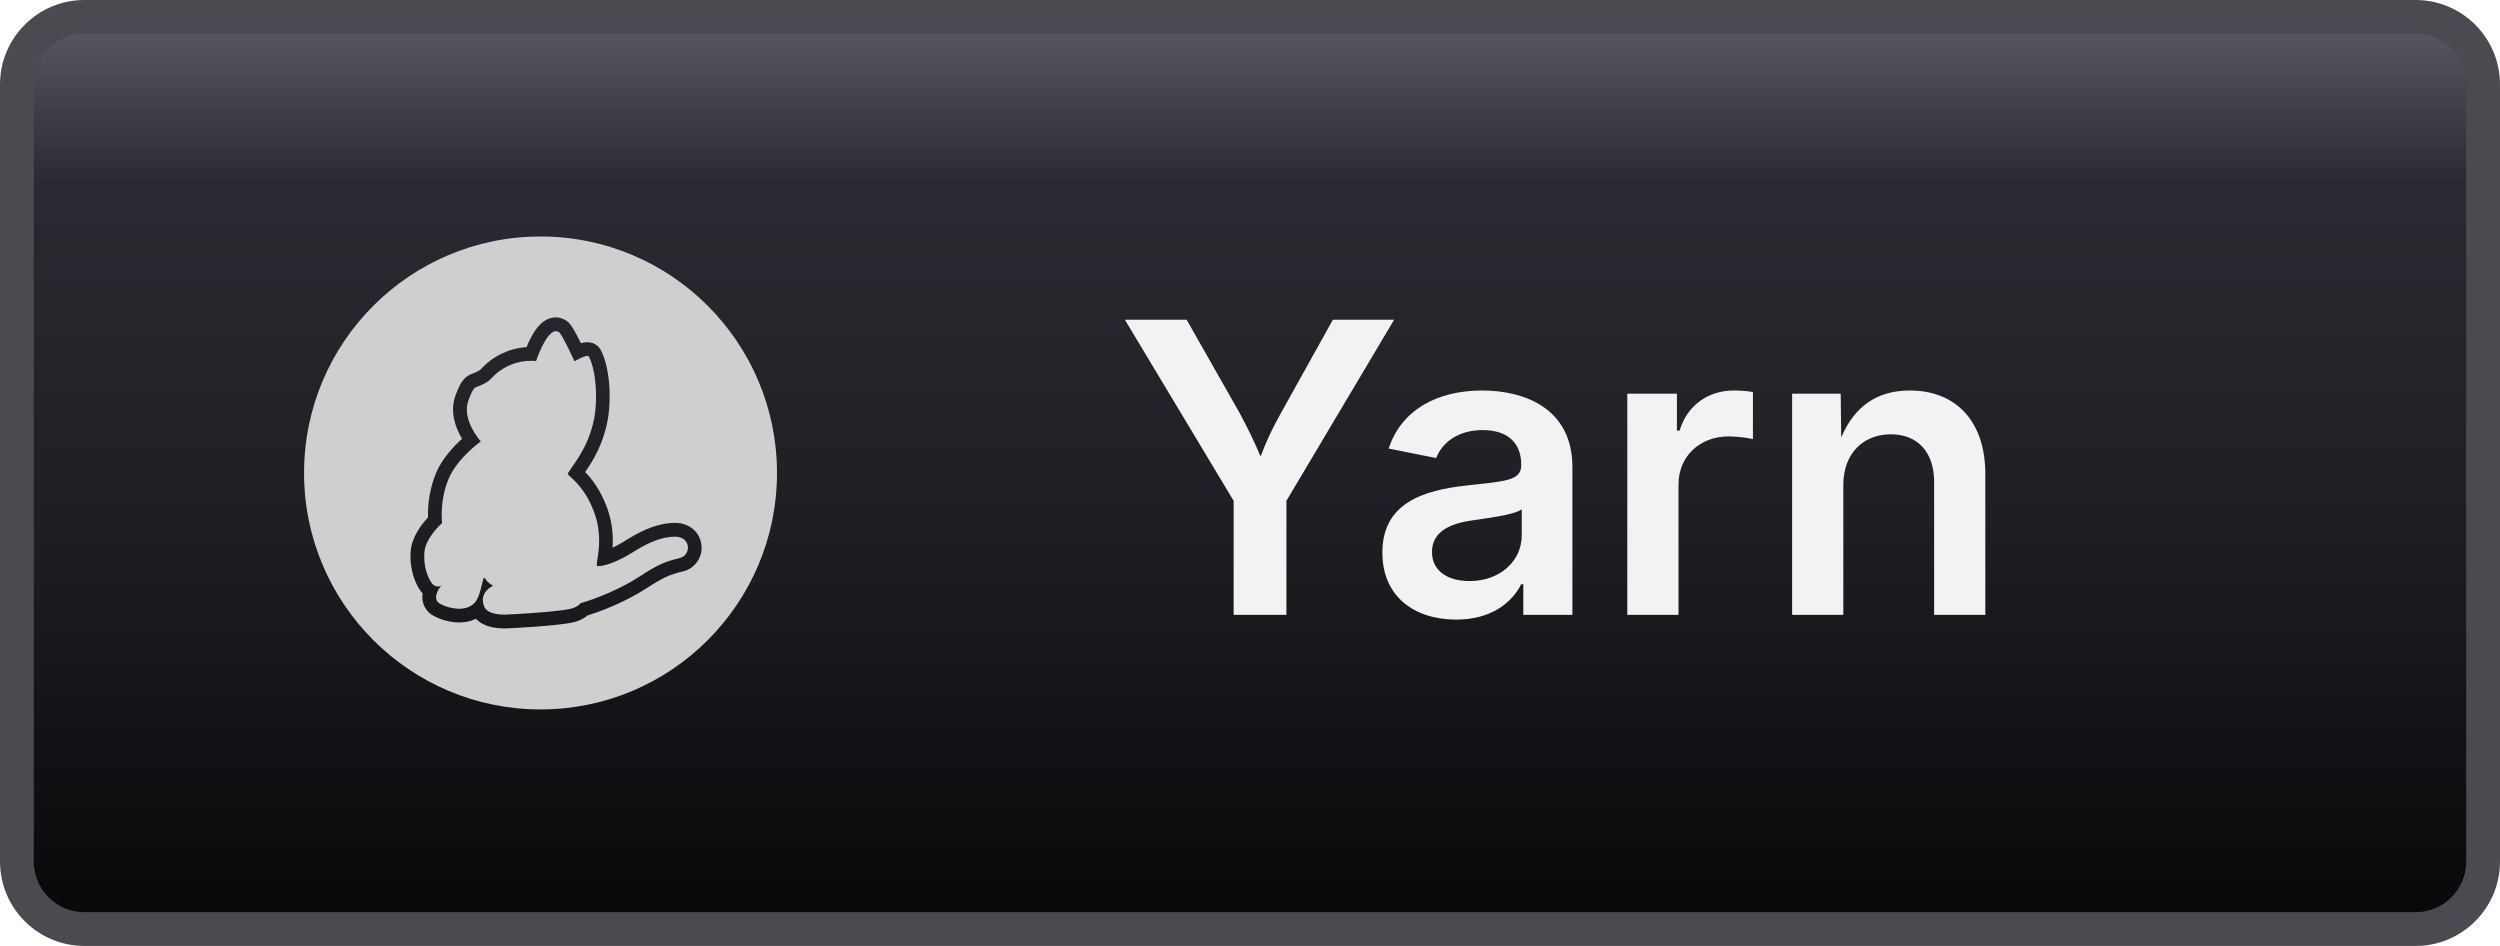
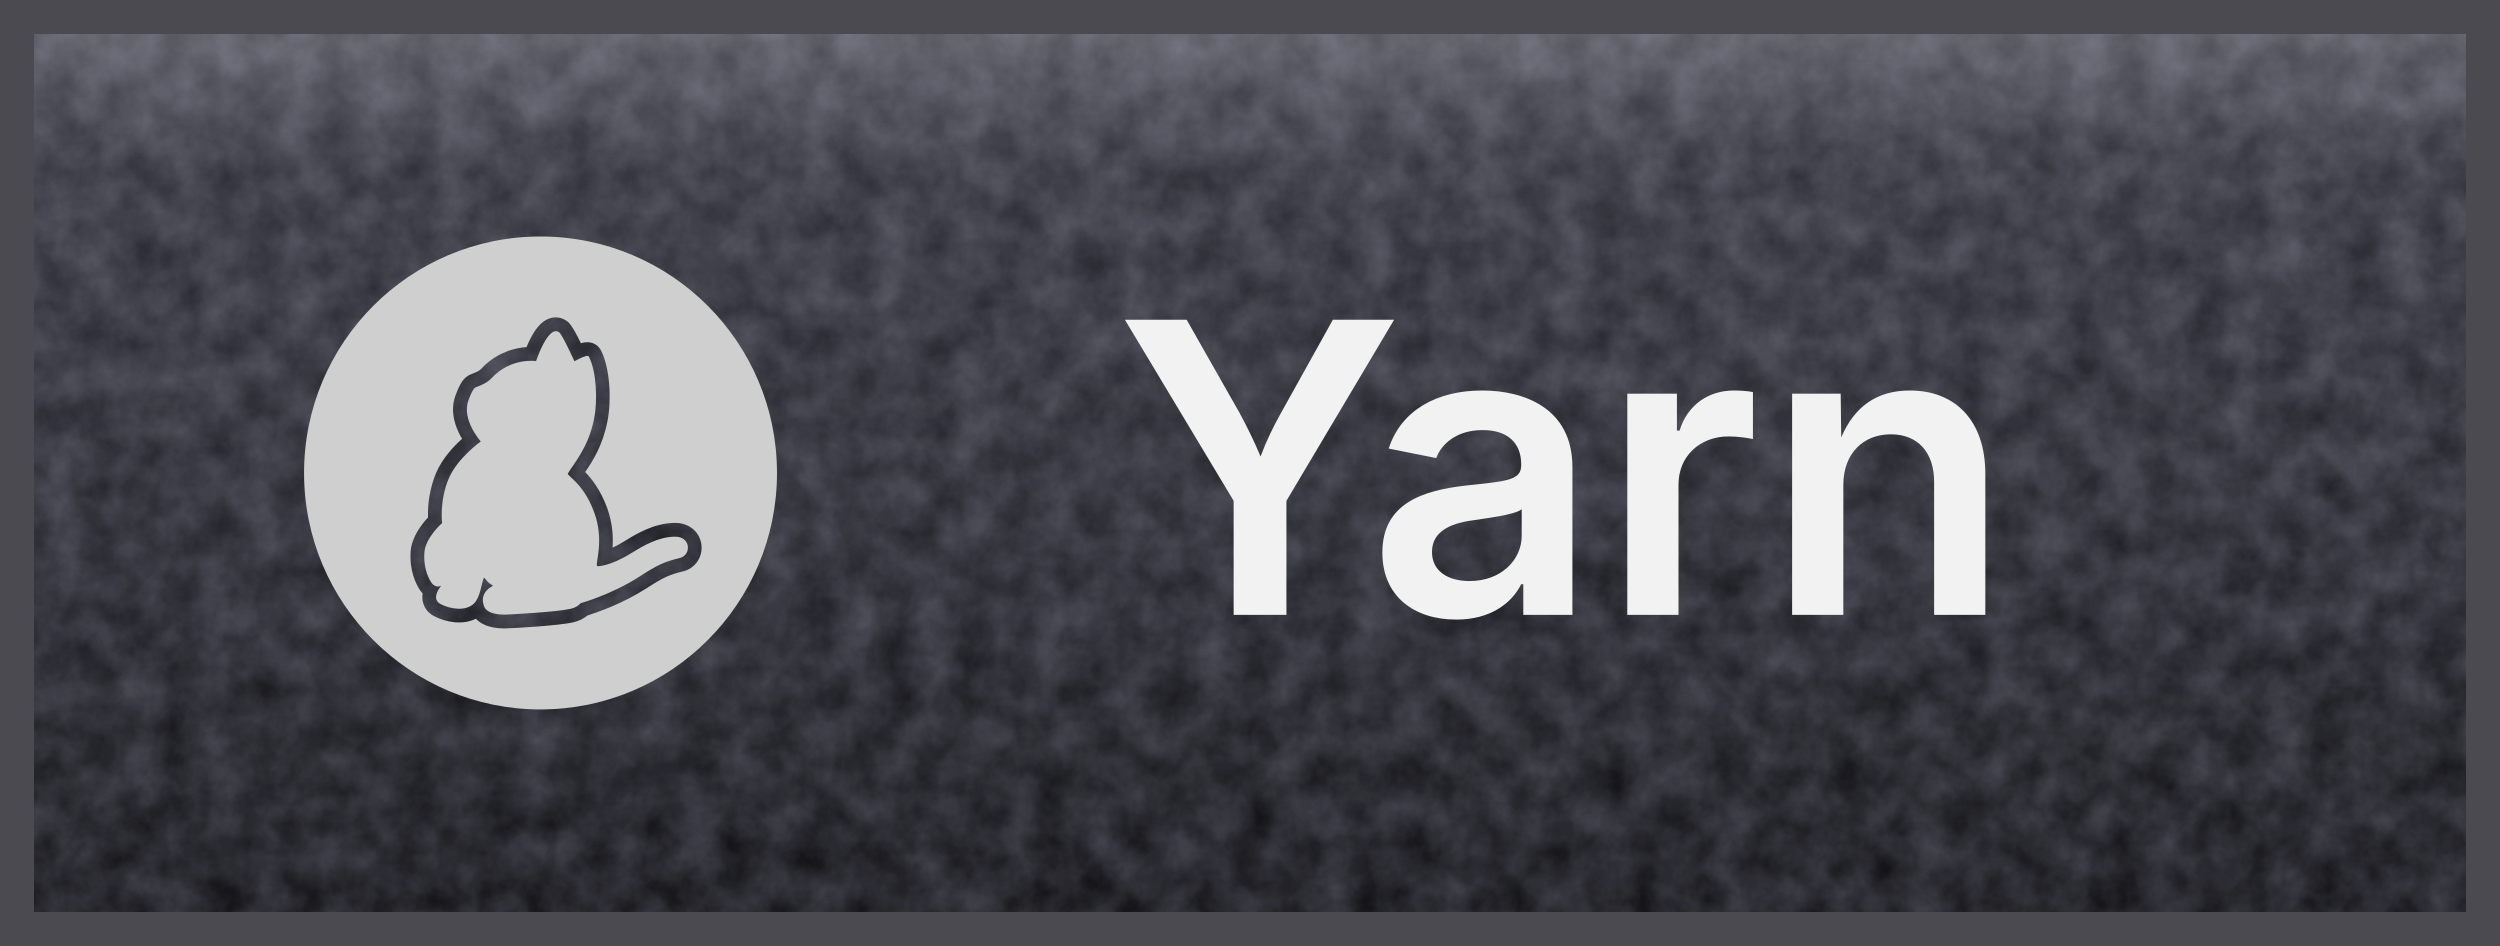
<svg xmlns="http://www.w3.org/2000/svg" width="74" height="28" viewBox="0 0 74 28" role="img" aria-label="Yarn">
  <defs>
    <linearGradient id="pt" x1="0" y1="0" x2="0" y2="1">
      <stop offset="0" stop-color="#5a5a64" />
      <stop offset="0.18" stop-color="#2a2a32" />
      <stop offset="0.55" stop-color="#1e1e24" />
      <stop offset="1" stop-color="#08080a" />
    </linearGradient>
+     <filter id="gn" x="0" y="0" width="1" height="1" filterUnits="objectBoundingBox" primitiveUnits="userSpaceOnUse" color-interpolation-filters="sRGB">
+       <feTurbulence type="fractalNoise" baseFrequency="0.85" numOctaves="4" seed="4" stitchTiles="stitch" result="n" />
+       <feColorMatrix type="matrix" values="0 0 0 0 0.78  0 0 0 0 0.78  0 0 0 0 0.82  0 0 0 0.45 0" in="n" result="g" />
+       <feBlend in="SourceGraphic" in2="g" mode="overlay" />
+     </filter>
  </defs>
-   <rect x="0.5" y="0.5" width="73" height="27" rx="2" fill="url(#pt)" stroke="#4a4a50" />
+   <rect x="0" y="0" width="74" height="28" shape-rendering="crispEdges" fill="url(#pt)" filter="url(#gn)" />
+   <rect x="0.5" y="0.5" width="73" height="27" fill="none" stroke="#4a4a50" shape-rendering="crispEdges" />
  <g transform="translate(9.00 7.00) scale(0.5833)" fill="#cfcfcf">
    <path d="M12 0C5.375 0 0 5.375 0 12s5.375 12 12 12 12-5.375 12-12S18.625 0 12 0zm.768 4.105c.183 0 .363.053.525.157.125.083.287.185.755 1.154.31-.088.468-.042.551-.019.204.056.366.19.463.375.477.917.542 2.553.334 3.605-.241 1.232-.755 2.029-1.131 2.576.324.329.778.899 1.117 1.825.278.774.31 1.478.273 2.015a5.51 5.51 0 0 0 .602-.329c.593-.366 1.487-.917 2.553-.931.714-.009 1.269.445 1.353 1.103a1.23 1.23 0 0 1-.945 1.362c-.649.158-.95.278-1.821.843-1.232.797-2.539 1.242-3.012 1.39a1.686 1.686 0 0 1-.704.343c-.737.181-3.266.315-3.466.315h-.046c-.783 0-1.214-.241-1.45-.491-.658.329-1.51.19-2.122-.134a1.078 1.078 0 0 1-.58-1.153 1.243 1.243 0 0 1-.153-.195c-.162-.25-.528-.936-.454-1.946.056-.723.556-1.367.88-1.71a5.522 5.522 0 0 1 .408-2.256c.306-.727.885-1.348 1.32-1.737-.32-.537-.644-1.367-.329-2.21.227-.602.412-.936.82-1.08h-.005c.199-.074.389-.153.486-.259a3.418 3.418 0 0 1 2.298-1.103c.037-.093.079-.185.125-.283.31-.658.639-1.029 1.024-1.168a.94.94 0 0 1 .328-.06zm.006.7c-.507.016-1.001 1.519-1.001 1.519s-1.27-.204-2.266.871c-.199.218-.468.334-.746.44-.079.028-.176.023-.417.672-.371.991.625 2.094.625 2.094s-1.186.839-1.626 1.881c-.486 1.144-.338 2.261-.338 2.261s-.843.732-.899 1.487c-.051.663.139 1.2.343 1.515.227.343.51.176.51.176s-.561.653-.037.931c.477.25 1.283.394 1.71-.037.31-.31.371-1.001.486-1.283.028-.065.12.111.209.199.097.093.264.195.264.195s-.755.324-.445 1.066c.102.246.468.403 1.066.398.222-.005 2.664-.139 3.313-.296.375-.088.505-.283.505-.283s1.566-.431 2.998-1.357c.917-.598 1.293-.76 2.034-.936.612-.148.57-1.098-.241-1.084-.839.009-1.575.44-2.196.825-1.163.718-1.742.672-1.742.672l-.018-.032c-.079-.13.371-1.293-.134-2.678-.547-1.515-1.413-1.881-1.344-1.997.297-.5 1.038-1.297 1.334-2.78.176-.899.13-2.377-.269-3.151-.074-.144-.732.241-.732.241s-.616-1.371-.788-1.483a.271.271 0 0 0-.157-.046z" />
  </g>
  <text x="33" y="18.2" font-family="system-ui, -apple-system, Segoe UI, sans-serif" font-size="12" font-weight="600" fill="#f2f2f2">Yarn</text>
</svg>
